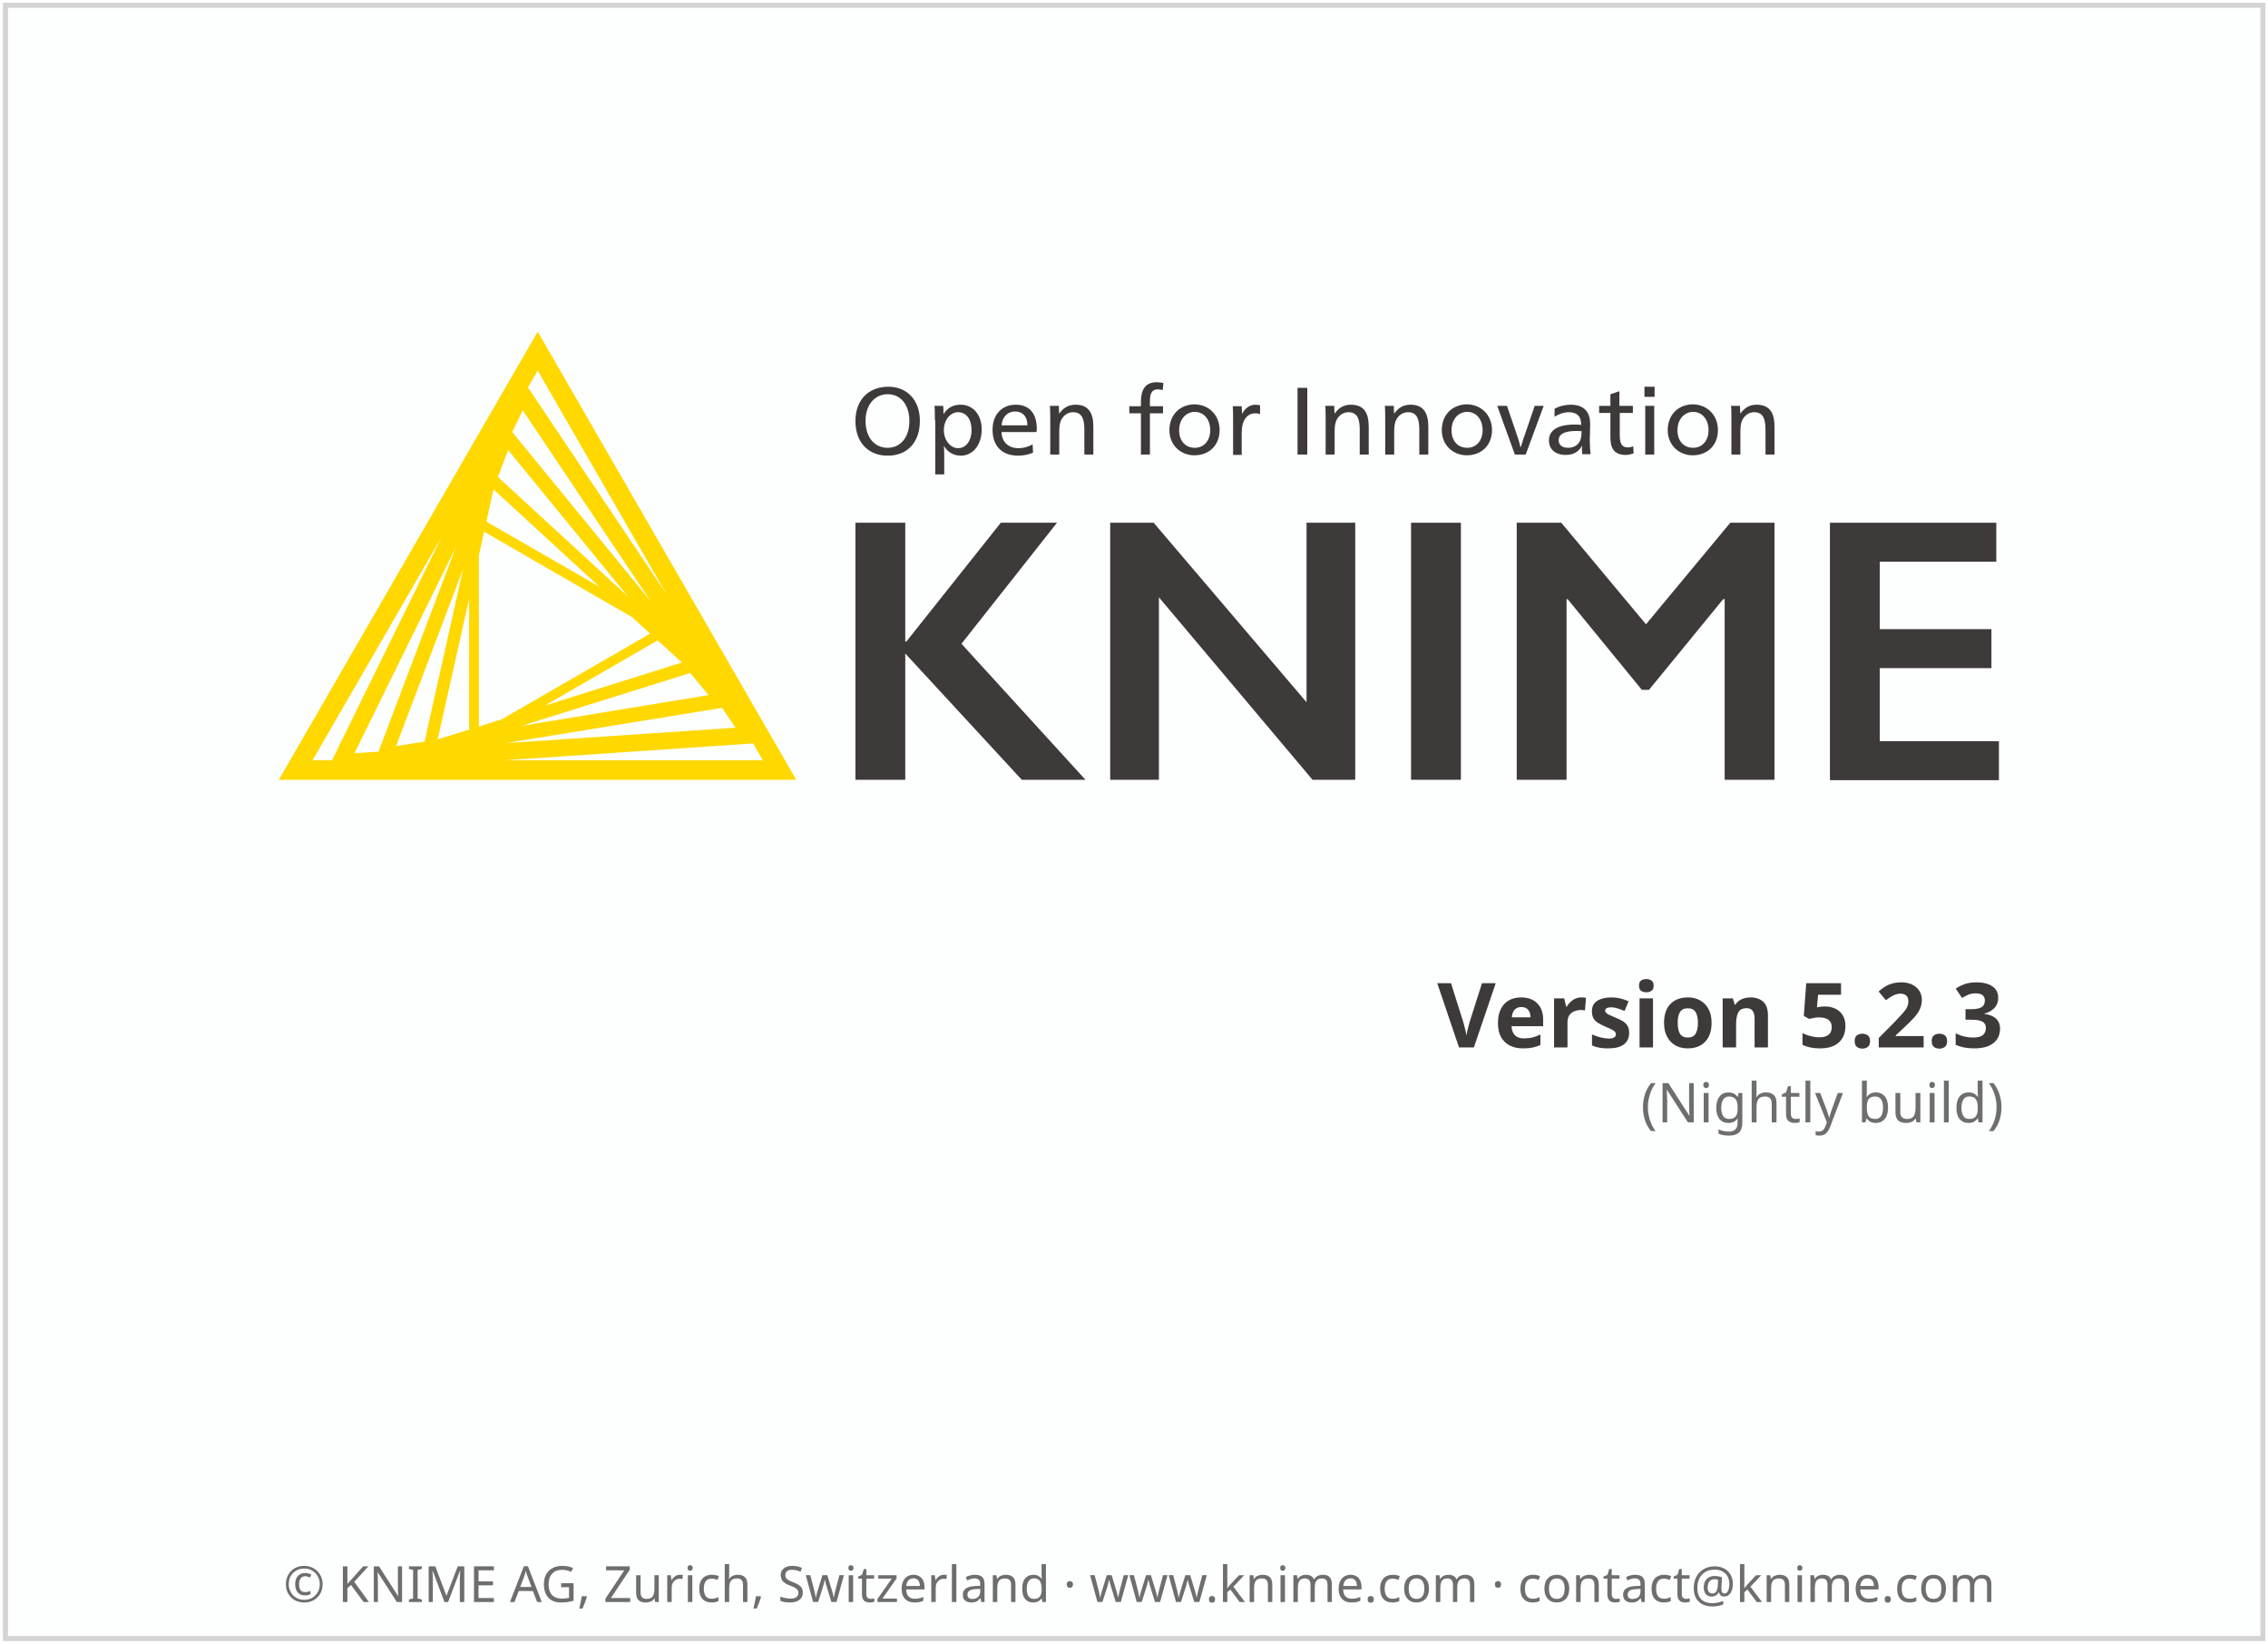
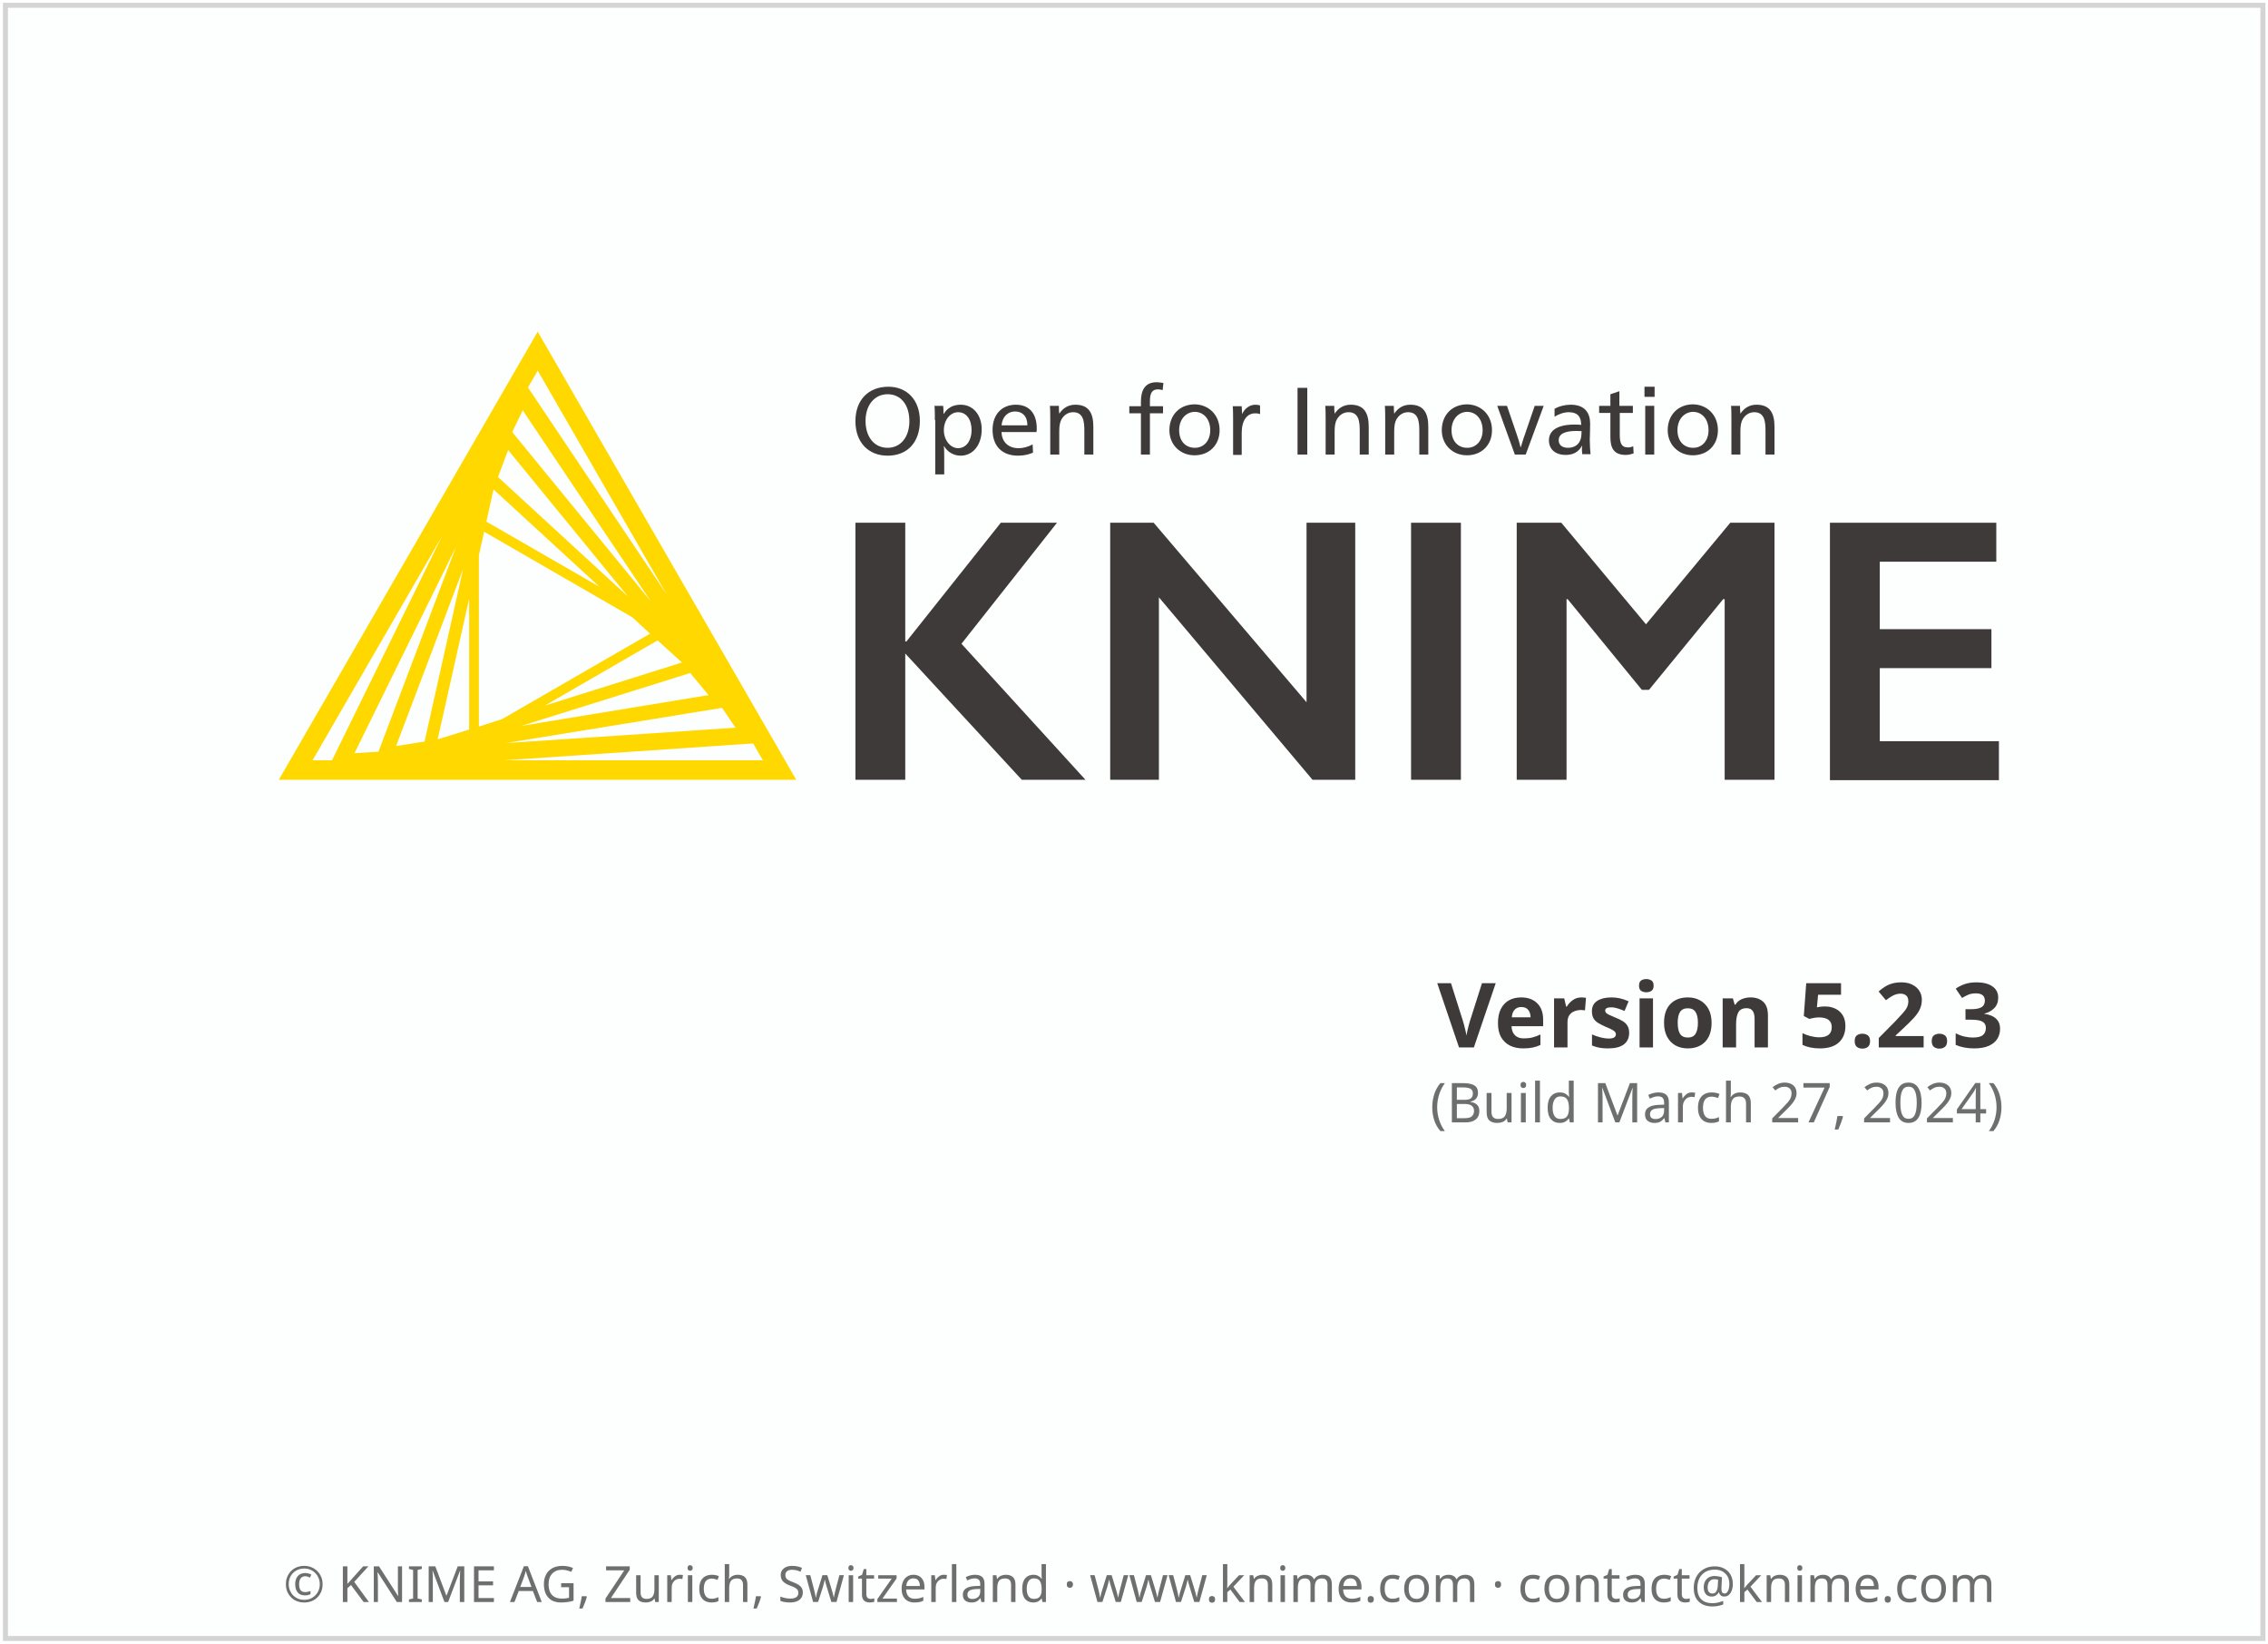
<svg xmlns="http://www.w3.org/2000/svg" height="329" width="454">
  <g transform="translate(1.086609,119.656)">
    <rect height="326.9" style="fill:#FDFEFE;stroke:#D5D4D4;stroke-width:1" width="451.9" x="0" y="-118.6" />
    <text style="text-align:center; font-size:10px;fill:#6E6E6E;font-family:sans-serif;" text-anchor="middle" width="454" x="227" y="201">© KNIME AG, Zurich, Switzerland · www.knime.com · contact@knime.com</text>
    <text id="KNIME-Version" style="font-size:18px;text-align:end;text-anchor:end;fill:#3E3A39;font-family:sans-serif;font-weight:bold" x="400" y="90">
      <tspan style="text-align:end;text-anchor:end">Version 5.2.3</tspan>
    </text>
    <text id="KNIME-Builddate" style="font-size:11px;text-align:end;text-anchor:end;fill:#6E6E6E;font-family:sans-serif" x="400" y="105">
-       <tspan style="text-align:end;text-anchor:end">(Nightly build)</tspan>
+       <tspan style="text-align:end;text-anchor:end">(Build March 27, 2024)</tspan>
    </text>
    <g transform="matrix(0.75,0,0,0.75,38,-70)">
      <path class="yellow" d="m 91.4,22.3 -69.1,119.6 138.1,0 -69,-119.6 z m -15.7,105.4 0,-45.7 1.4,-6.3 39.5,22.8 4.8,4.4 -39.5,22.8 -6.2,2 z m 2,-54.7 1.9,-8.6 28.3,26 L 77.7,73 Z m -4.6,55.5 -8.4,2.6 8.4,-37.5 0,34.9 z m 50.3,-23.8 6.5,5.9 -36.6,11.5 30.1,-17.4 z M 80.8,61.1 83.5,53.9 115.5,93 80.8,61.1 Z m -19.6,70.6 -7.6,1.2 17.9,-47.3 -10.3,46.1 z m 70.9,-18.3 4.9,5.9 -49.9,8.2 45,-14.1 z m -47.5,-64.3 2.8,-5.8 34.2,51 -37,-45.2 z m -35.7,85.3 -6.4,0.4 27.1,-55.1 -20.7,54.7 z m 91.7,-11.7 3.6,5.3 -61.3,4.1 57.7,-9.4 z m -14.8,-30.3 -37,-55.2 2.6,-4.5 34.4,59.7 z M 65.8,77 36.5,136.7 31.3,136.7 65.8,77 Z m 16.7,59.7 66.4,-4.5 2.6,4.5 -69,0 z" />
      <g class="masala">
        <g>
          <path d="m 193.4,46.1 c 0,5.7 -3.3,9.3 -8.6,9.3 -5.2,0 -8.6,-3.6 -8.6,-9.2 0,-5.7 3.5,-9.2 8.8,-9.2 5,0 8.4,3.6 8.4,9.1 z m -14.5,0 c 0,4.3 2.3,7.2 5.9,7.2 3.5,0 5.8,-2.9 5.8,-7.1 0,-4.4 -2.3,-7.2 -5.8,-7.2 -3.5,0 -5.9,2.9 -5.9,7.1 z" />
          <path d="m 197.4,45.9 c 0,-1.4 0,-2.8 -0.1,-3.8 l 2.3,0 c 0.1,0.5 0.1,1.4 0.1,2.1 l 0.1,0 c 1,-1.6 2.5,-2.4 4.5,-2.4 3.3,0 5.6,2.7 5.6,6.6 0,4.1 -2.3,7 -5.6,7 -2,0 -3.6,-1.1 -4.4,-2.5 l -0.1,0 c 0.1,0.5 0.1,2.4 0.1,3.2 l 0,4.3 -2.4,0 0,-14.5 z m 2.4,2.7 c 0,2.6 1.7,4.8 3.8,4.8 2.2,0 3.6,-2.1 3.6,-4.8 0,-2.9 -1.4,-4.8 -3.6,-4.8 -2.1,0 -3.8,2.1 -3.8,4.8 z" />
          <path d="m 215.2,49.2 c 0.1,2.6 1.9,4.2 4.5,4.2 1.5,0 2.6,-0.4 3.8,-1 l 0.1,2.2 c -1.2,0.5 -2.5,0.8 -4,0.8 -4.3,0 -6.8,-2.6 -6.8,-6.9 0,-4.1 2.5,-6.7 6.2,-6.7 3.4,0 5.6,2.1 5.6,6.4 0,0.3 0,0.7 -0.1,0.9 l -9.3,0 z m 6.9,-1.9 c 0,-2.5 -1.4,-3.7 -3.3,-3.7 -1.9,0 -3.4,1.4 -3.6,3.7 l 6.9,0 z" />
          <path d="m 230.6,44.2 c 1,-1.5 2.4,-2.4 4.3,-2.4 3.7,0 4.8,2.4 4.8,5.9 l 0,7.4 -2.4,0 0,-6.4 c 0,-2.5 -0.3,-4.9 -3,-4.9 -1.3,0 -2.4,0.7 -3.1,1.9 -0.4,0.7 -0.6,1.7 -0.6,3.2 l 0,6.2 -2.4,0 0,-9.2 c 0,-1.4 0,-2.8 -0.1,-3.8 l 2.4,0 c 0,0.5 0,1.4 0.1,2.1 l 0,0 z" />
          <path d="m 258.2,37.9 c -0.4,-0.1 -0.9,-0.2 -1.2,-0.2 -1.6,0 -2.2,0.9 -2.2,3.2 l 0,1.3 3.5,0 0,1.9 -3.5,0 0,11 -2.4,0 0,-11 -3.1,0 0,-1.9 3.1,0 0,-1.2 c 0,-3.1 1.1,-5.2 4.2,-5.2 0.6,0 1.1,0.1 1.8,0.2 l -0.2,1.9 z" />
          <path d="m 273.4,48.6 c 0,4 -2.8,6.7 -6.7,6.7 -3.8,0 -6.7,-2.8 -6.7,-6.7 0,-4.1 2.8,-6.9 6.8,-6.9 3.8,0.1 6.6,2.9 6.6,6.9 z m -10.8,0 c 0,2.9 1.7,4.7 4.2,4.7 2.4,0 4.1,-1.9 4.1,-4.7 0,-2.9 -1.7,-4.9 -4.2,-4.9 -2.4,0.1 -4.1,2.1 -4.1,4.9 z" />
          <path d="m 279.4,44.3 c 0.7,-1.5 2,-2.5 3.6,-2.5 0.5,0 0.9,0.1 1.2,0.2 l 0,2.3 c -0.3,-0.1 -0.7,-0.2 -1.3,-0.2 -2.2,0 -3.6,1.9 -3.6,5.2 l 0,5.9 -2.3,0 0,-9.2 c 0,-1.4 0,-2.8 -0.1,-3.8 l 2.4,0 c 0,0.5 0.1,1.4 0.1,2.1 l 0,0 z" />
          <path d="m 296.8,55.1 -2.6,0 0,-17.8 2.6,0 0,17.8 z" />
          <path d="m 304.1,44.2 c 1,-1.5 2.4,-2.4 4.3,-2.4 3.7,0 4.8,2.4 4.8,5.9 l 0,7.4 -2.4,0 0,-6.4 c 0,-2.5 -0.3,-4.9 -3,-4.9 -1.3,0 -2.4,0.7 -3.1,1.9 -0.4,0.7 -0.6,1.7 -0.6,3.2 l 0,6.2 -2.4,0 0,-9.2 c 0,-1.4 0,-2.8 -0.1,-3.8 l 2.4,0 c 0,0.5 0,1.4 0.1,2.1 l 0,0 z" />
          <path d="m 320,44.2 c 1,-1.5 2.4,-2.4 4.3,-2.4 3.7,0 4.8,2.4 4.8,5.9 l 0,7.4 -2.4,0 0,-6.4 c 0,-2.5 -0.3,-4.9 -3,-4.9 -1.3,0 -2.4,0.7 -3.1,1.9 -0.4,0.7 -0.6,1.7 -0.6,3.2 l 0,6.2 -2.4,0 0,-9.2 c 0,-1.4 0,-2.8 -0.1,-3.8 l 2.4,0 c 0,0.5 0,1.4 0.1,2.1 l 0,0 z" />
          <path d="m 346.1,48.6 c 0,4 -2.8,6.7 -6.7,6.7 -3.8,0 -6.7,-2.8 -6.7,-6.7 0,-4.1 2.8,-6.9 6.8,-6.9 3.8,0.1 6.6,2.9 6.6,6.9 z m -10.8,0 c 0,2.9 1.7,4.7 4.2,4.7 2.4,0 4.1,-1.9 4.1,-4.7 0,-2.9 -1.7,-4.9 -4.2,-4.9 -2.4,0.1 -4.1,2.1 -4.1,4.9 z" />
          <path d="m 352.8,50 c 0.3,0.8 0.7,2.2 0.9,3.1 l 0.1,0 c 0.3,-0.9 0.7,-2.4 1,-3.1 l 2.7,-7.9 2.4,0 -4.8,13 -2.9,0 -4.7,-13 2.6,0 2.7,7.9 z" />
          <path d="m 362.8,42.9 c 1.2,-0.7 2.8,-1.1 4.3,-1.1 3.8,0 5.2,2.2 5.2,5.1 0,1.7 -0.1,3.7 -0.1,4.2 0,1.4 0.1,3 0.2,3.9 l -2.2,0 c 0,-0.2 -0.1,-0.7 -0.1,-1.1 0,-0.3 0,-0.8 0.1,-1.1 l -0.1,0 c -0.9,1.6 -2.3,2.4 -4.3,2.4 -2.8,0 -4.5,-1.5 -4.5,-3.9 0,-2.7 2.4,-4.2 6.8,-4.2 0.5,0 1.3,0 1.8,0.1 l 0,-0.1 c 0,-2.2 -1.1,-3.3 -3.3,-3.3 -1.3,0 -2.7,0.5 -3.8,1.2 l 0,-2.1 z m 5.9,5.9 c -3.2,0 -4.8,0.8 -4.8,2.5 0,1.3 1,2 2.5,2 1.5,0 2.7,-0.7 3.2,-1.9 0.3,-0.6 0.4,-1.4 0.4,-2.6 -0.2,0.1 -0.7,0 -1.3,0 z" />
          <path d="m 380.2,42.1 3.5,0 0,1.9 -3.5,0 0,5.7 c 0,2.1 0.3,3.5 2.2,3.5 0.5,0 0.9,-0.1 1.4,-0.3 l 0.1,1.9 c -0.6,0.2 -1.3,0.4 -2.1,0.4 -3.3,0 -4.1,-2 -4.1,-4.8 l 0,-6.4 -3,0 0,-1.9 3,0 0,-3.1 2.4,-0.8 0,3.9 z" />
          <path d="m 389.5,39.7 -2.7,0 0,-2.7 2.7,0 0,2.7 z m -0.1,15.4 -2.4,0 0,-13 2.4,0 0,13 z" />
          <path d="m 406.4,48.6 c 0,4 -2.8,6.7 -6.7,6.7 -3.8,0 -6.7,-2.8 -6.7,-6.7 0,-4.1 2.8,-6.9 6.8,-6.9 3.8,0.1 6.6,2.9 6.6,6.9 z m -10.8,0 c 0,2.9 1.7,4.7 4.2,4.7 2.4,0 4.1,-1.9 4.1,-4.7 0,-2.9 -1.7,-4.9 -4.2,-4.9 -2.4,0.1 -4.1,2.1 -4.1,4.9 z" />
          <path d="m 412.4,44.2 c 1,-1.5 2.4,-2.4 4.3,-2.4 3.7,0 4.8,2.4 4.8,5.9 l 0,7.4 -2.4,0 0,-6.4 c 0,-2.5 -0.3,-4.9 -3,-4.9 -1.3,0 -2.4,0.7 -3.1,1.9 -0.4,0.7 -0.6,1.7 -0.6,3.2 l 0,6.2 -2.4,0 0,-9.2 c 0,-1.4 0,-2.8 -0.1,-3.8 l 2.4,0 c 0,0.5 0,1.4 0.1,2.1 l 0,0 z" />
        </g>
        <g>
          <path d="m 189.5,73.3 0,31.7 0.3,0 25.2,-31.7 15,0 -25.5,32.3 33.1,36.3 -17,0 -31.1,-33.7 0,33.7 -13.3,0 0,-68.6 13.3,0 z" />
          <path d="m 255.8,73.3 40.8,47.9 0,-47.9 13,0 0,68.6 -11.4,0 -41,-48.7 0,48.7 -13,0 0,-68.6 11.6,0 z" />
          <path d="m 337.8,73.3 0,68.6 -13.3,0 0,-68.6 13.3,0 z" />
          <path d="m 364.6,73.3 22.6,27.1 22.5,-27.1 11.8,0 0,68.6 -13.3,0 0,-48.2 -0.4,0 -19.8,24.2 -1.9,0 -19.8,-24.2 -0.3,0 0,48.2 -13.3,0 0,-68.6 11.9,0 z" />
          <path d="m 480.7,73.3 0,10.4 -31.1,0 0,18 29.8,0 0,10.4 -29.8,0 0,19.5 31.8,0 0,10.4 -45.1,0 0,-68.7 44.4,0 z" />
        </g>
      </g>
    </g>
  </g>
  <style type="text/css">
	.yellow {
		fill:#FFD800;
	}
	.masala {
		fill:#3E3A39;
	}
</style>
</svg>
